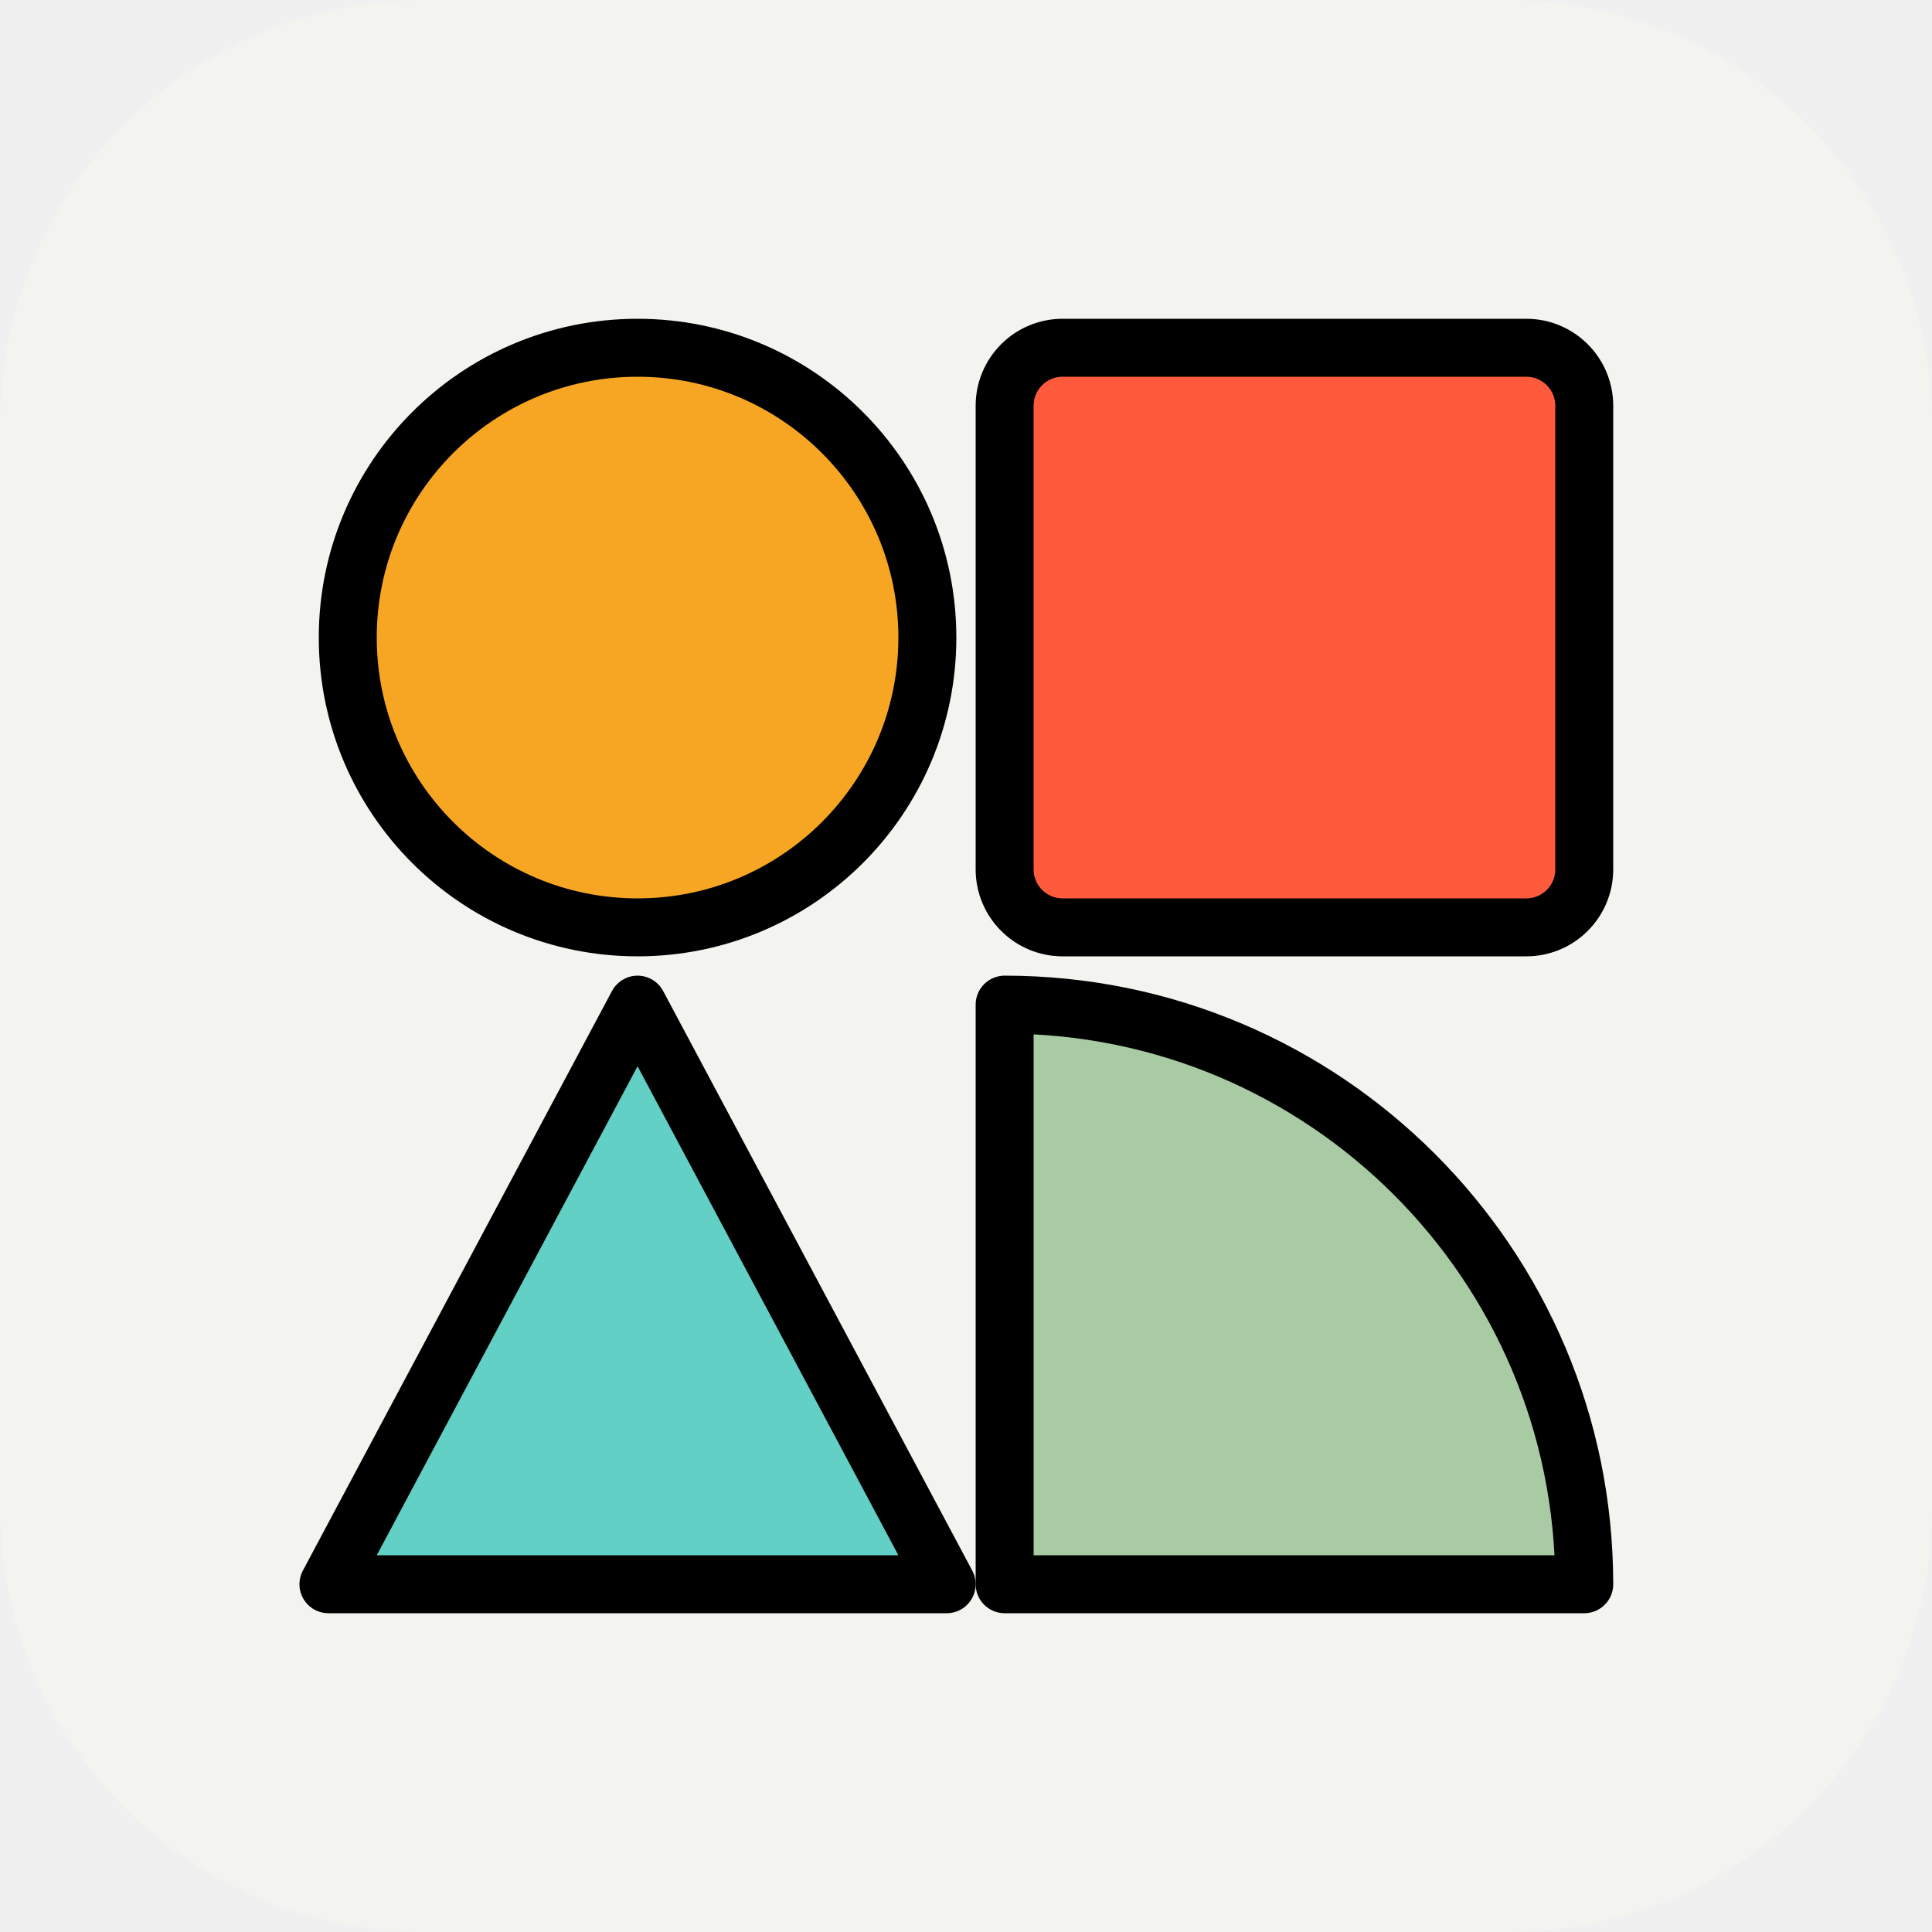
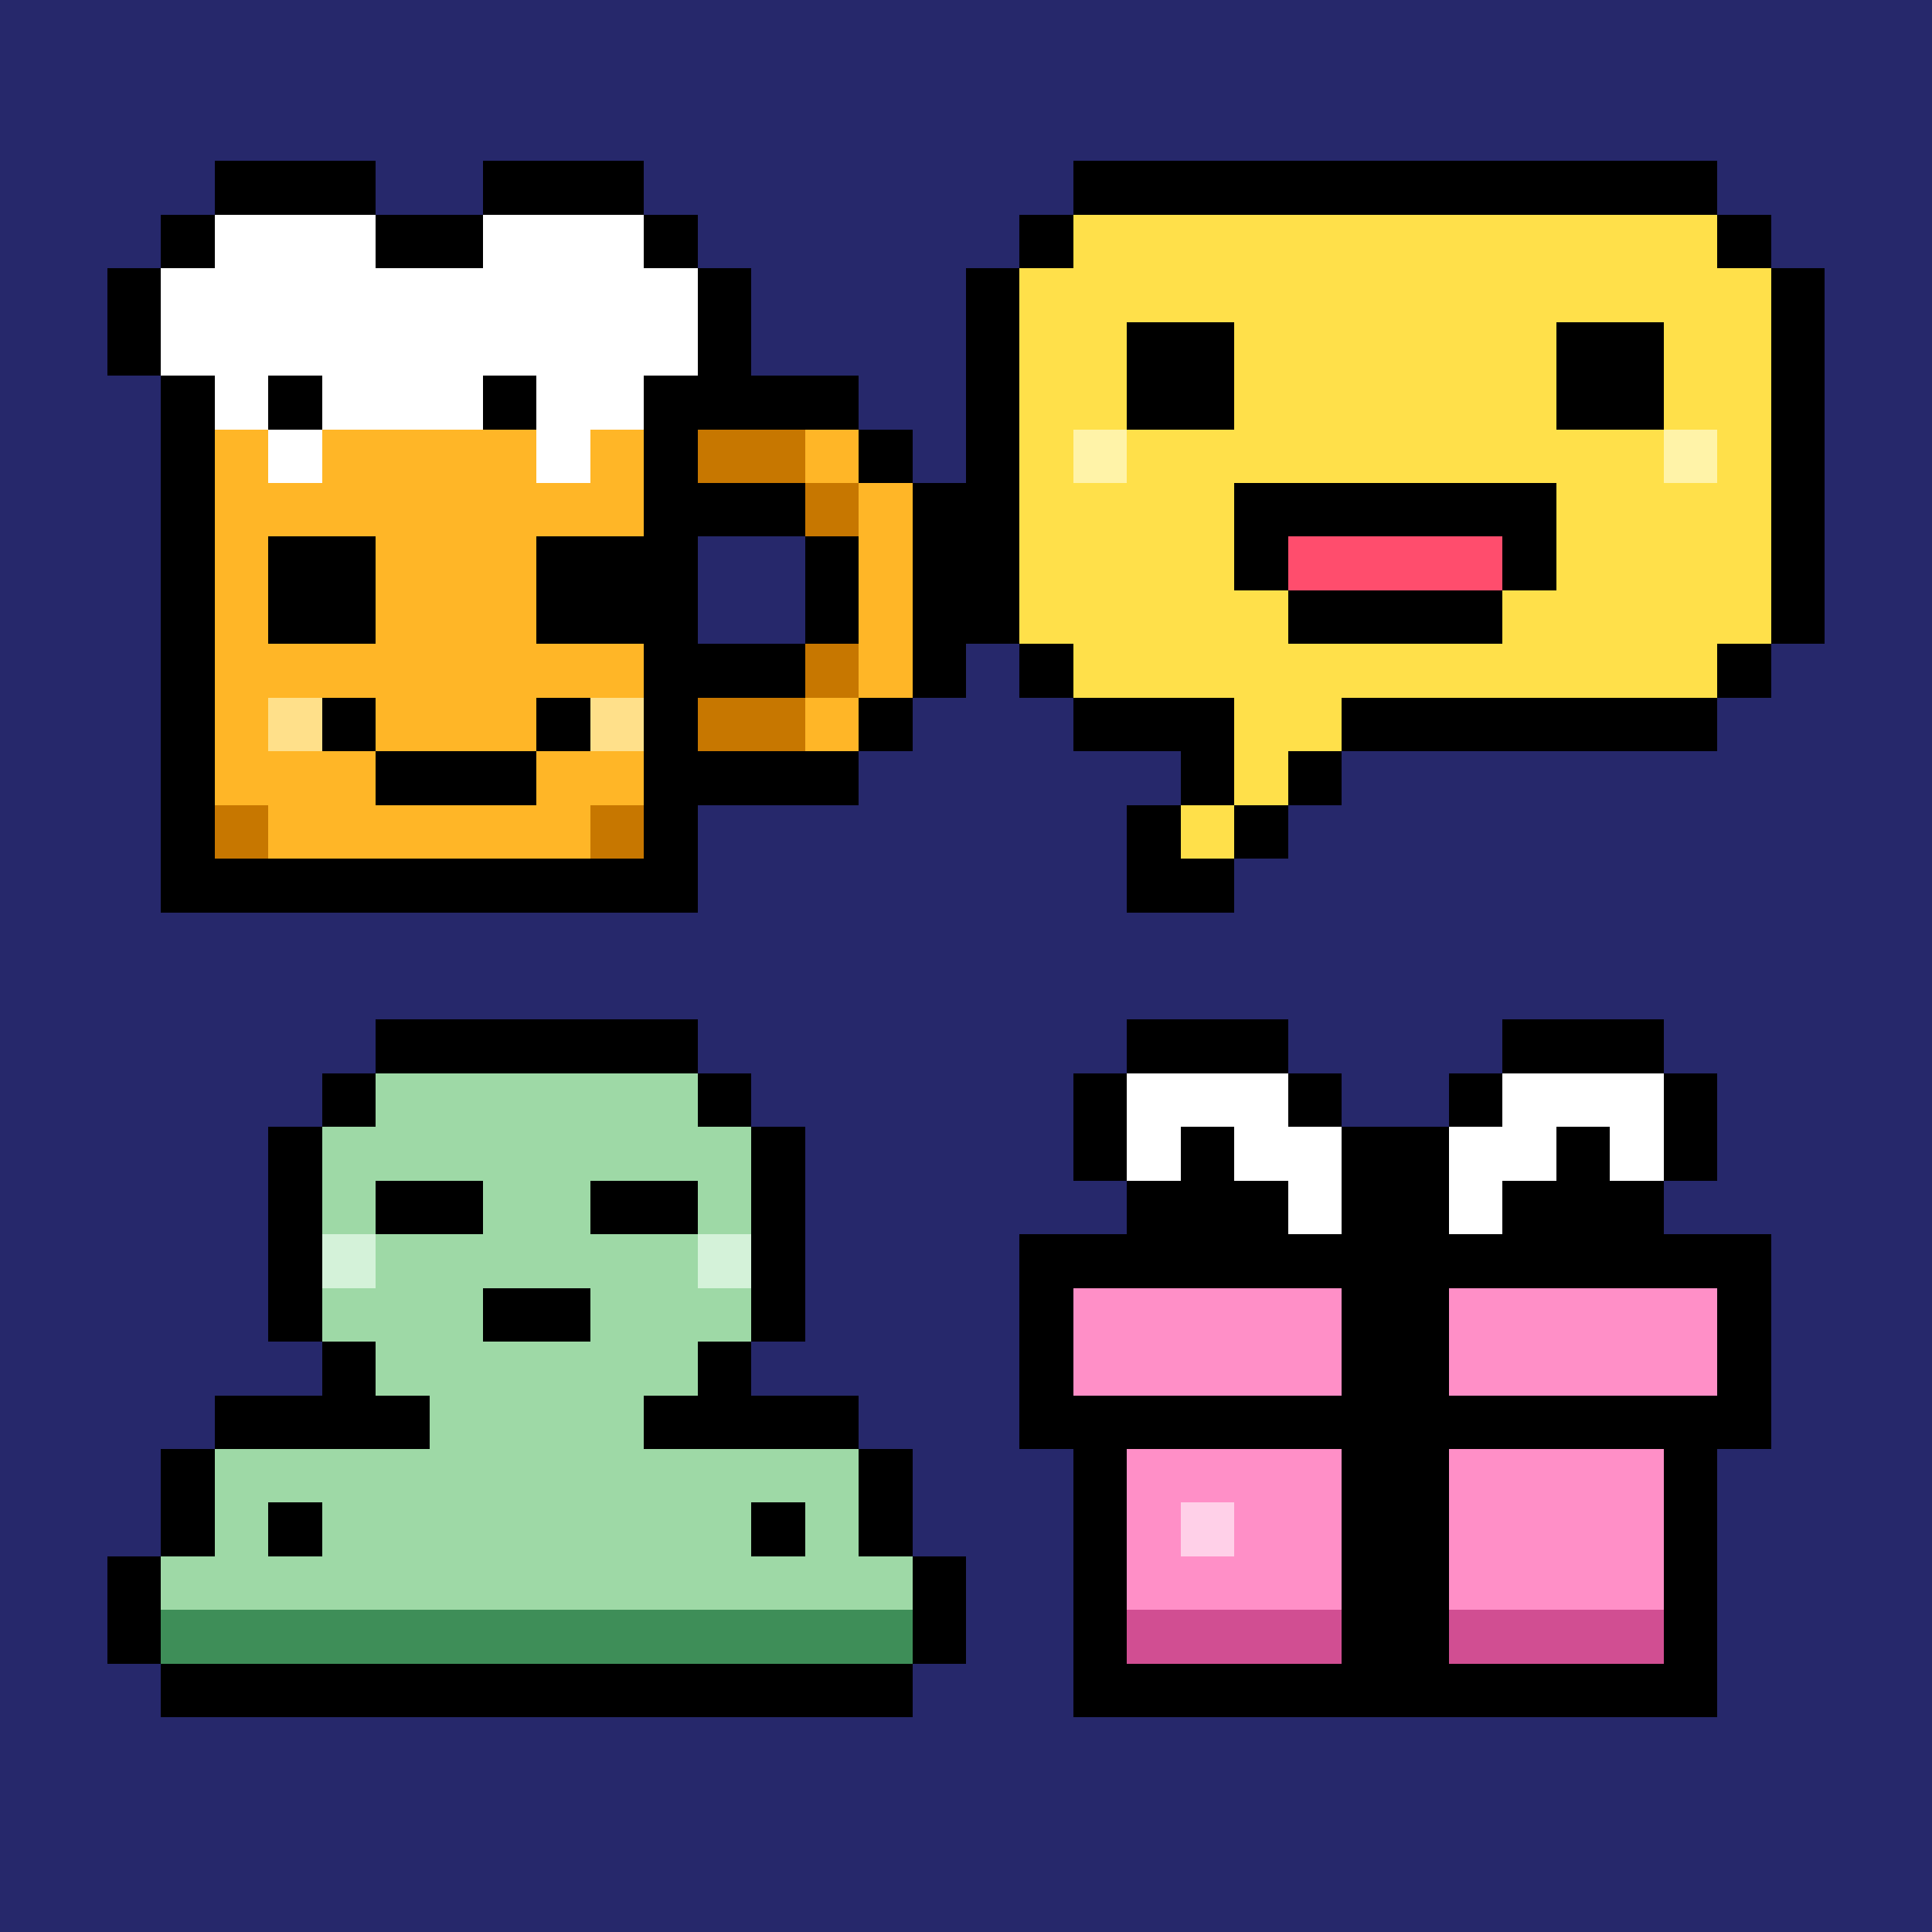
- <svg xmlns="http://www.w3.org/2000/svg" viewBox="0 0 100 100">
-   <rect width="100" height="100" rx="22" fill="#F3F3EF" />
-   <g stroke="#000" stroke-width="3" stroke-linejoin="round">
-     <circle cx="33" cy="33" r="15" fill="#F6A623" />
-     <rect x="52" y="18" width="30" height="30" rx="3" fill="#FF5A3C" />
-     <path d="M33 52 L49 82 H17 Z" fill="#62D0C4" />
-     <path d="M52 82 V52 A30 30 0 0 1 82 82 Z" fill="#A9CBA4" />
-   </g>
+ <svg xmlns="http://www.w3.org/2000/svg" viewBox="0 0 36 36" shape-rendering="crispEdges">
+   <rect width="36" height="36" fill="#26286B" />
+   <rect x="4" y="3" width="1" height="1" fill="#000" />
+   <rect x="5" y="3" width="1" height="1" fill="#000" />
+   <rect x="6" y="3" width="1" height="1" fill="#000" />
+   <rect x="9" y="3" width="1" height="1" fill="#000" />
+   <rect x="10" y="3" width="1" height="1" fill="#000" />
+   <rect x="11" y="3" width="1" height="1" fill="#000" />
+   <rect x="3" y="4" width="1" height="1" fill="#000" />
+   <rect x="4" y="4" width="1" height="1" fill="#fff" />
+   <rect x="5" y="4" width="1" height="1" fill="#fff" />
+   <rect x="6" y="4" width="1" height="1" fill="#fff" />
+   <rect x="7" y="4" width="1" height="1" fill="#000" />
+   <rect x="8" y="4" width="1" height="1" fill="#000" />
+   <rect x="9" y="4" width="1" height="1" fill="#fff" />
+   <rect x="10" y="4" width="1" height="1" fill="#fff" />
+   <rect x="11" y="4" width="1" height="1" fill="#fff" />
+   <rect x="12" y="4" width="1" height="1" fill="#000" />
+   <rect x="2" y="5" width="1" height="1" fill="#000" />
+   <rect x="3" y="5" width="1" height="1" fill="#fff" />
+   <rect x="4" y="5" width="1" height="1" fill="#fff" />
+   <rect x="5" y="5" width="1" height="1" fill="#fff" />
+   <rect x="6" y="5" width="1" height="1" fill="#fff" />
+   <rect x="7" y="5" width="1" height="1" fill="#fff" />
+   <rect x="8" y="5" width="1" height="1" fill="#fff" />
+   <rect x="9" y="5" width="1" height="1" fill="#fff" />
+   <rect x="10" y="5" width="1" height="1" fill="#fff" />
+   <rect x="11" y="5" width="1" height="1" fill="#fff" />
+   <rect x="12" y="5" width="1" height="1" fill="#fff" />
+   <rect x="13" y="5" width="1" height="1" fill="#000" />
+   <rect x="2" y="6" width="1" height="1" fill="#000" />
+   <rect x="3" y="6" width="1" height="1" fill="#fff" />
+   <rect x="4" y="6" width="1" height="1" fill="#fff" />
+   <rect x="5" y="6" width="1" height="1" fill="#fff" />
+   <rect x="6" y="6" width="1" height="1" fill="#fff" />
+   <rect x="7" y="6" width="1" height="1" fill="#fff" />
+   <rect x="8" y="6" width="1" height="1" fill="#fff" />
+   <rect x="9" y="6" width="1" height="1" fill="#fff" />
+   <rect x="10" y="6" width="1" height="1" fill="#fff" />
+   <rect x="11" y="6" width="1" height="1" fill="#fff" />
+   <rect x="12" y="6" width="1" height="1" fill="#fff" />
+   <rect x="13" y="6" width="1" height="1" fill="#000" />
+   <rect x="3" y="7" width="1" height="1" fill="#000" />
+   <rect x="4" y="7" width="1" height="1" fill="#fff" />
+   <rect x="5" y="7" width="1" height="1" fill="#000" />
+   <rect x="6" y="7" width="1" height="1" fill="#fff" />
+   <rect x="7" y="7" width="1" height="1" fill="#fff" />
+   <rect x="8" y="7" width="1" height="1" fill="#fff" />
+   <rect x="9" y="7" width="1" height="1" fill="#000" />
+   <rect x="10" y="7" width="1" height="1" fill="#fff" />
+   <rect x="11" y="7" width="1" height="1" fill="#fff" />
+   <rect x="12" y="7" width="1" height="1" fill="#000" />
+   <rect x="13" y="7" width="1" height="1" fill="#000" />
+   <rect x="14" y="7" width="1" height="1" fill="#000" />
+   <rect x="15" y="7" width="1" height="1" fill="#000" />
+   <rect x="3" y="8" width="1" height="1" fill="#000" />
+   <rect x="4" y="8" width="1" height="1" fill="#FFB627" />
+   <rect x="5" y="8" width="1" height="1" fill="#fff" />
+   <rect x="6" y="8" width="1" height="1" fill="#FFB627" />
+   <rect x="7" y="8" width="1" height="1" fill="#FFB627" />
+   <rect x="8" y="8" width="1" height="1" fill="#FFB627" />
+   <rect x="9" y="8" width="1" height="1" fill="#FFB627" />
+   <rect x="10" y="8" width="1" height="1" fill="#fff" />
+   <rect x="11" y="8" width="1" height="1" fill="#FFB627" />
+   <rect x="12" y="8" width="1" height="1" fill="#000" />
+   <rect x="13" y="8" width="1" height="1" fill="#C77700" />
+   <rect x="14" y="8" width="1" height="1" fill="#C77700" />
+   <rect x="15" y="8" width="1" height="1" fill="#FFB627" />
+   <rect x="16" y="8" width="1" height="1" fill="#000" />
+   <rect x="3" y="9" width="1" height="1" fill="#000" />
+   <rect x="4" y="9" width="1" height="1" fill="#FFB627" />
+   <rect x="5" y="9" width="1" height="1" fill="#FFB627" />
+   <rect x="6" y="9" width="1" height="1" fill="#FFB627" />
+   <rect x="7" y="9" width="1" height="1" fill="#FFB627" />
+   <rect x="8" y="9" width="1" height="1" fill="#FFB627" />
+   <rect x="9" y="9" width="1" height="1" fill="#FFB627" />
+   <rect x="10" y="9" width="1" height="1" fill="#FFB627" />
+   <rect x="11" y="9" width="1" height="1" fill="#FFB627" />
+   <rect x="12" y="9" width="1" height="1" fill="#000" />
+   <rect x="13" y="9" width="1" height="1" fill="#000" />
+   <rect x="14" y="9" width="1" height="1" fill="#000" />
+   <rect x="15" y="9" width="1" height="1" fill="#C77700" />
+   <rect x="16" y="9" width="1" height="1" fill="#FFB627" />
+   <rect x="17" y="9" width="1" height="1" fill="#000" />
+   <rect x="3" y="10" width="1" height="1" fill="#000" />
+   <rect x="4" y="10" width="1" height="1" fill="#FFB627" />
+   <rect x="5" y="10" width="1" height="1" fill="#000" />
+   <rect x="6" y="10" width="1" height="1" fill="#000" />
+   <rect x="7" y="10" width="1" height="1" fill="#FFB627" />
+   <rect x="8" y="10" width="1" height="1" fill="#FFB627" />
+   <rect x="9" y="10" width="1" height="1" fill="#FFB627" />
+   <rect x="10" y="10" width="1" height="1" fill="#000" />
+   <rect x="11" y="10" width="1" height="1" fill="#000" />
+   <rect x="12" y="10" width="1" height="1" fill="#000" />
+   <rect x="15" y="10" width="1" height="1" fill="#000" />
+   <rect x="16" y="10" width="1" height="1" fill="#FFB627" />
+   <rect x="17" y="10" width="1" height="1" fill="#000" />
+   <rect x="3" y="11" width="1" height="1" fill="#000" />
+   <rect x="4" y="11" width="1" height="1" fill="#FFB627" />
+   <rect x="5" y="11" width="1" height="1" fill="#000" />
+   <rect x="6" y="11" width="1" height="1" fill="#000" />
+   <rect x="7" y="11" width="1" height="1" fill="#FFB627" />
+   <rect x="8" y="11" width="1" height="1" fill="#FFB627" />
+   <rect x="9" y="11" width="1" height="1" fill="#FFB627" />
+   <rect x="10" y="11" width="1" height="1" fill="#000" />
+   <rect x="11" y="11" width="1" height="1" fill="#000" />
+   <rect x="12" y="11" width="1" height="1" fill="#000" />
+   <rect x="15" y="11" width="1" height="1" fill="#000" />
+   <rect x="16" y="11" width="1" height="1" fill="#FFB627" />
+   <rect x="17" y="11" width="1" height="1" fill="#000" />
+   <rect x="3" y="12" width="1" height="1" fill="#000" />
+   <rect x="4" y="12" width="1" height="1" fill="#FFB627" />
+   <rect x="5" y="12" width="1" height="1" fill="#FFB627" />
+   <rect x="6" y="12" width="1" height="1" fill="#FFB627" />
+   <rect x="7" y="12" width="1" height="1" fill="#FFB627" />
+   <rect x="8" y="12" width="1" height="1" fill="#FFB627" />
+   <rect x="9" y="12" width="1" height="1" fill="#FFB627" />
+   <rect x="10" y="12" width="1" height="1" fill="#FFB627" />
+   <rect x="11" y="12" width="1" height="1" fill="#FFB627" />
+   <rect x="12" y="12" width="1" height="1" fill="#000" />
+   <rect x="13" y="12" width="1" height="1" fill="#000" />
+   <rect x="14" y="12" width="1" height="1" fill="#000" />
+   <rect x="15" y="12" width="1" height="1" fill="#C77700" />
+   <rect x="16" y="12" width="1" height="1" fill="#FFB627" />
+   <rect x="17" y="12" width="1" height="1" fill="#000" />
+   <rect x="3" y="13" width="1" height="1" fill="#000" />
+   <rect x="4" y="13" width="1" height="1" fill="#FFB627" />
+   <rect x="5" y="13" width="1" height="1" fill="#FFE08A" />
+   <rect x="6" y="13" width="1" height="1" fill="#000" />
+   <rect x="7" y="13" width="1" height="1" fill="#FFB627" />
+   <rect x="8" y="13" width="1" height="1" fill="#FFB627" />
+   <rect x="9" y="13" width="1" height="1" fill="#FFB627" />
+   <rect x="10" y="13" width="1" height="1" fill="#000" />
+   <rect x="11" y="13" width="1" height="1" fill="#FFE08A" />
+   <rect x="12" y="13" width="1" height="1" fill="#000" />
+   <rect x="13" y="13" width="1" height="1" fill="#C77700" />
+   <rect x="14" y="13" width="1" height="1" fill="#C77700" />
+   <rect x="15" y="13" width="1" height="1" fill="#FFB627" />
+   <rect x="16" y="13" width="1" height="1" fill="#000" />
+   <rect x="3" y="14" width="1" height="1" fill="#000" />
+   <rect x="4" y="14" width="1" height="1" fill="#FFB627" />
+   <rect x="5" y="14" width="1" height="1" fill="#FFB627" />
+   <rect x="6" y="14" width="1" height="1" fill="#FFB627" />
+   <rect x="7" y="14" width="1" height="1" fill="#000" />
+   <rect x="8" y="14" width="1" height="1" fill="#000" />
+   <rect x="9" y="14" width="1" height="1" fill="#000" />
+   <rect x="10" y="14" width="1" height="1" fill="#FFB627" />
+   <rect x="11" y="14" width="1" height="1" fill="#FFB627" />
+   <rect x="12" y="14" width="1" height="1" fill="#000" />
+   <rect x="13" y="14" width="1" height="1" fill="#000" />
+   <rect x="14" y="14" width="1" height="1" fill="#000" />
+   <rect x="15" y="14" width="1" height="1" fill="#000" />
+   <rect x="3" y="15" width="1" height="1" fill="#000" />
+   <rect x="4" y="15" width="1" height="1" fill="#C77700" />
+   <rect x="5" y="15" width="1" height="1" fill="#FFB627" />
+   <rect x="6" y="15" width="1" height="1" fill="#FFB627" />
+   <rect x="7" y="15" width="1" height="1" fill="#FFB627" />
+   <rect x="8" y="15" width="1" height="1" fill="#FFB627" />
+   <rect x="9" y="15" width="1" height="1" fill="#FFB627" />
+   <rect x="10" y="15" width="1" height="1" fill="#FFB627" />
+   <rect x="11" y="15" width="1" height="1" fill="#C77700" />
+   <rect x="12" y="15" width="1" height="1" fill="#000" />
+   <rect x="3" y="16" width="1" height="1" fill="#000" />
+   <rect x="4" y="16" width="1" height="1" fill="#000" />
+   <rect x="5" y="16" width="1" height="1" fill="#000" />
+   <rect x="6" y="16" width="1" height="1" fill="#000" />
+   <rect x="7" y="16" width="1" height="1" fill="#000" />
+   <rect x="8" y="16" width="1" height="1" fill="#000" />
+   <rect x="9" y="16" width="1" height="1" fill="#000" />
+   <rect x="10" y="16" width="1" height="1" fill="#000" />
+   <rect x="11" y="16" width="1" height="1" fill="#000" />
+   <rect x="12" y="16" width="1" height="1" fill="#000" />
+   <rect x="20" y="3" width="1" height="1" fill="#000" />
+   <rect x="21" y="3" width="1" height="1" fill="#000" />
+   <rect x="22" y="3" width="1" height="1" fill="#000" />
+   <rect x="23" y="3" width="1" height="1" fill="#000" />
+   <rect x="24" y="3" width="1" height="1" fill="#000" />
+   <rect x="25" y="3" width="1" height="1" fill="#000" />
+   <rect x="26" y="3" width="1" height="1" fill="#000" />
+   <rect x="27" y="3" width="1" height="1" fill="#000" />
+   <rect x="28" y="3" width="1" height="1" fill="#000" />
+   <rect x="29" y="3" width="1" height="1" fill="#000" />
+   <rect x="30" y="3" width="1" height="1" fill="#000" />
+   <rect x="31" y="3" width="1" height="1" fill="#000" />
+   <rect x="19" y="4" width="1" height="1" fill="#000" />
+   <rect x="20" y="4" width="1" height="1" fill="#FFE04A" />
+   <rect x="21" y="4" width="1" height="1" fill="#FFE04A" />
+   <rect x="22" y="4" width="1" height="1" fill="#FFE04A" />
+   <rect x="23" y="4" width="1" height="1" fill="#FFE04A" />
+   <rect x="24" y="4" width="1" height="1" fill="#FFE04A" />
+   <rect x="25" y="4" width="1" height="1" fill="#FFE04A" />
+   <rect x="26" y="4" width="1" height="1" fill="#FFE04A" />
+   <rect x="27" y="4" width="1" height="1" fill="#FFE04A" />
+   <rect x="28" y="4" width="1" height="1" fill="#FFE04A" />
+   <rect x="29" y="4" width="1" height="1" fill="#FFE04A" />
+   <rect x="30" y="4" width="1" height="1" fill="#FFE04A" />
+   <rect x="31" y="4" width="1" height="1" fill="#FFE04A" />
+   <rect x="32" y="4" width="1" height="1" fill="#000" />
+   <rect x="18" y="5" width="1" height="1" fill="#000" />
+   <rect x="19" y="5" width="1" height="1" fill="#FFE04A" />
+   <rect x="20" y="5" width="1" height="1" fill="#FFE04A" />
+   <rect x="21" y="5" width="1" height="1" fill="#FFE04A" />
+   <rect x="22" y="5" width="1" height="1" fill="#FFE04A" />
+   <rect x="23" y="5" width="1" height="1" fill="#FFE04A" />
+   <rect x="24" y="5" width="1" height="1" fill="#FFE04A" />
+   <rect x="25" y="5" width="1" height="1" fill="#FFE04A" />
+   <rect x="26" y="5" width="1" height="1" fill="#FFE04A" />
+   <rect x="27" y="5" width="1" height="1" fill="#FFE04A" />
+   <rect x="28" y="5" width="1" height="1" fill="#FFE04A" />
+   <rect x="29" y="5" width="1" height="1" fill="#FFE04A" />
+   <rect x="30" y="5" width="1" height="1" fill="#FFE04A" />
+   <rect x="31" y="5" width="1" height="1" fill="#FFE04A" />
+   <rect x="32" y="5" width="1" height="1" fill="#FFE04A" />
+   <rect x="33" y="5" width="1" height="1" fill="#000" />
+   <rect x="18" y="6" width="1" height="1" fill="#000" />
+   <rect x="19" y="6" width="1" height="1" fill="#FFE04A" />
+   <rect x="20" y="6" width="1" height="1" fill="#FFE04A" />
+   <rect x="21" y="6" width="1" height="1" fill="#000" />
+   <rect x="22" y="6" width="1" height="1" fill="#000" />
+   <rect x="23" y="6" width="1" height="1" fill="#FFE04A" />
+   <rect x="24" y="6" width="1" height="1" fill="#FFE04A" />
+   <rect x="25" y="6" width="1" height="1" fill="#FFE04A" />
+   <rect x="26" y="6" width="1" height="1" fill="#FFE04A" />
+   <rect x="27" y="6" width="1" height="1" fill="#FFE04A" />
+   <rect x="28" y="6" width="1" height="1" fill="#FFE04A" />
+   <rect x="29" y="6" width="1" height="1" fill="#000" />
+   <rect x="30" y="6" width="1" height="1" fill="#000" />
+   <rect x="31" y="6" width="1" height="1" fill="#FFE04A" />
+   <rect x="32" y="6" width="1" height="1" fill="#FFE04A" />
+   <rect x="33" y="6" width="1" height="1" fill="#000" />
+   <rect x="18" y="7" width="1" height="1" fill="#000" />
+   <rect x="19" y="7" width="1" height="1" fill="#FFE04A" />
+   <rect x="20" y="7" width="1" height="1" fill="#FFE04A" />
+   <rect x="21" y="7" width="1" height="1" fill="#000" />
+   <rect x="22" y="7" width="1" height="1" fill="#000" />
+   <rect x="23" y="7" width="1" height="1" fill="#FFE04A" />
+   <rect x="24" y="7" width="1" height="1" fill="#FFE04A" />
+   <rect x="25" y="7" width="1" height="1" fill="#FFE04A" />
+   <rect x="26" y="7" width="1" height="1" fill="#FFE04A" />
+   <rect x="27" y="7" width="1" height="1" fill="#FFE04A" />
+   <rect x="28" y="7" width="1" height="1" fill="#FFE04A" />
+   <rect x="29" y="7" width="1" height="1" fill="#000" />
+   <rect x="30" y="7" width="1" height="1" fill="#000" />
+   <rect x="31" y="7" width="1" height="1" fill="#FFE04A" />
+   <rect x="32" y="7" width="1" height="1" fill="#FFE04A" />
+   <rect x="33" y="7" width="1" height="1" fill="#000" />
+   <rect x="18" y="8" width="1" height="1" fill="#000" />
+   <rect x="19" y="8" width="1" height="1" fill="#FFE04A" />
+   <rect x="20" y="8" width="1" height="1" fill="#FFF3A8" />
+   <rect x="21" y="8" width="1" height="1" fill="#FFE04A" />
+   <rect x="22" y="8" width="1" height="1" fill="#FFE04A" />
+   <rect x="23" y="8" width="1" height="1" fill="#FFE04A" />
+   <rect x="24" y="8" width="1" height="1" fill="#FFE04A" />
+   <rect x="25" y="8" width="1" height="1" fill="#FFE04A" />
+   <rect x="26" y="8" width="1" height="1" fill="#FFE04A" />
+   <rect x="27" y="8" width="1" height="1" fill="#FFE04A" />
+   <rect x="28" y="8" width="1" height="1" fill="#FFE04A" />
+   <rect x="29" y="8" width="1" height="1" fill="#FFE04A" />
+   <rect x="30" y="8" width="1" height="1" fill="#FFE04A" />
+   <rect x="31" y="8" width="1" height="1" fill="#FFF3A8" />
+   <rect x="32" y="8" width="1" height="1" fill="#FFE04A" />
+   <rect x="33" y="8" width="1" height="1" fill="#000" />
+   <rect x="18" y="9" width="1" height="1" fill="#000" />
+   <rect x="19" y="9" width="1" height="1" fill="#FFE04A" />
+   <rect x="20" y="9" width="1" height="1" fill="#FFE04A" />
+   <rect x="21" y="9" width="1" height="1" fill="#FFE04A" />
+   <rect x="22" y="9" width="1" height="1" fill="#FFE04A" />
+   <rect x="23" y="9" width="1" height="1" fill="#000" />
+   <rect x="24" y="9" width="1" height="1" fill="#000" />
+   <rect x="25" y="9" width="1" height="1" fill="#000" />
+   <rect x="26" y="9" width="1" height="1" fill="#000" />
+   <rect x="27" y="9" width="1" height="1" fill="#000" />
+   <rect x="28" y="9" width="1" height="1" fill="#000" />
+   <rect x="29" y="9" width="1" height="1" fill="#FFE04A" />
+   <rect x="30" y="9" width="1" height="1" fill="#FFE04A" />
+   <rect x="31" y="9" width="1" height="1" fill="#FFE04A" />
+   <rect x="32" y="9" width="1" height="1" fill="#FFE04A" />
+   <rect x="33" y="9" width="1" height="1" fill="#000" />
+   <rect x="18" y="10" width="1" height="1" fill="#000" />
+   <rect x="19" y="10" width="1" height="1" fill="#FFE04A" />
+   <rect x="20" y="10" width="1" height="1" fill="#FFE04A" />
+   <rect x="21" y="10" width="1" height="1" fill="#FFE04A" />
+   <rect x="22" y="10" width="1" height="1" fill="#FFE04A" />
+   <rect x="23" y="10" width="1" height="1" fill="#000" />
+   <rect x="24" y="10" width="1" height="1" fill="#FF4D6D" />
+   <rect x="25" y="10" width="1" height="1" fill="#FF4D6D" />
+   <rect x="26" y="10" width="1" height="1" fill="#FF4D6D" />
+   <rect x="27" y="10" width="1" height="1" fill="#FF4D6D" />
+   <rect x="28" y="10" width="1" height="1" fill="#000" />
+   <rect x="29" y="10" width="1" height="1" fill="#FFE04A" />
+   <rect x="30" y="10" width="1" height="1" fill="#FFE04A" />
+   <rect x="31" y="10" width="1" height="1" fill="#FFE04A" />
+   <rect x="32" y="10" width="1" height="1" fill="#FFE04A" />
+   <rect x="33" y="10" width="1" height="1" fill="#000" />
+   <rect x="18" y="11" width="1" height="1" fill="#000" />
+   <rect x="19" y="11" width="1" height="1" fill="#FFE04A" />
+   <rect x="20" y="11" width="1" height="1" fill="#FFE04A" />
+   <rect x="21" y="11" width="1" height="1" fill="#FFE04A" />
+   <rect x="22" y="11" width="1" height="1" fill="#FFE04A" />
+   <rect x="23" y="11" width="1" height="1" fill="#FFE04A" />
+   <rect x="24" y="11" width="1" height="1" fill="#000" />
+   <rect x="25" y="11" width="1" height="1" fill="#000" />
+   <rect x="26" y="11" width="1" height="1" fill="#000" />
+   <rect x="27" y="11" width="1" height="1" fill="#000" />
+   <rect x="28" y="11" width="1" height="1" fill="#FFE04A" />
+   <rect x="29" y="11" width="1" height="1" fill="#FFE04A" />
+   <rect x="30" y="11" width="1" height="1" fill="#FFE04A" />
+   <rect x="31" y="11" width="1" height="1" fill="#FFE04A" />
+   <rect x="32" y="11" width="1" height="1" fill="#FFE04A" />
+   <rect x="33" y="11" width="1" height="1" fill="#000" />
+   <rect x="19" y="12" width="1" height="1" fill="#000" />
+   <rect x="20" y="12" width="1" height="1" fill="#FFE04A" />
+   <rect x="21" y="12" width="1" height="1" fill="#FFE04A" />
+   <rect x="22" y="12" width="1" height="1" fill="#FFE04A" />
+   <rect x="23" y="12" width="1" height="1" fill="#FFE04A" />
+   <rect x="24" y="12" width="1" height="1" fill="#FFE04A" />
+   <rect x="25" y="12" width="1" height="1" fill="#FFE04A" />
+   <rect x="26" y="12" width="1" height="1" fill="#FFE04A" />
+   <rect x="27" y="12" width="1" height="1" fill="#FFE04A" />
+   <rect x="28" y="12" width="1" height="1" fill="#FFE04A" />
+   <rect x="29" y="12" width="1" height="1" fill="#FFE04A" />
+   <rect x="30" y="12" width="1" height="1" fill="#FFE04A" />
+   <rect x="31" y="12" width="1" height="1" fill="#FFE04A" />
+   <rect x="32" y="12" width="1" height="1" fill="#000" />
+   <rect x="20" y="13" width="1" height="1" fill="#000" />
+   <rect x="21" y="13" width="1" height="1" fill="#000" />
+   <rect x="22" y="13" width="1" height="1" fill="#000" />
+   <rect x="23" y="13" width="1" height="1" fill="#FFE04A" />
+   <rect x="24" y="13" width="1" height="1" fill="#FFE04A" />
+   <rect x="25" y="13" width="1" height="1" fill="#000" />
+   <rect x="26" y="13" width="1" height="1" fill="#000" />
+   <rect x="27" y="13" width="1" height="1" fill="#000" />
+   <rect x="28" y="13" width="1" height="1" fill="#000" />
+   <rect x="29" y="13" width="1" height="1" fill="#000" />
+   <rect x="30" y="13" width="1" height="1" fill="#000" />
+   <rect x="31" y="13" width="1" height="1" fill="#000" />
+   <rect x="22" y="14" width="1" height="1" fill="#000" />
+   <rect x="23" y="14" width="1" height="1" fill="#FFE04A" />
+   <rect x="24" y="14" width="1" height="1" fill="#000" />
+   <rect x="21" y="15" width="1" height="1" fill="#000" />
+   <rect x="22" y="15" width="1" height="1" fill="#FFE04A" />
+   <rect x="23" y="15" width="1" height="1" fill="#000" />
+   <rect x="21" y="16" width="1" height="1" fill="#000" />
+   <rect x="22" y="16" width="1" height="1" fill="#000" />
+   <rect x="7" y="19" width="1" height="1" fill="#000" />
+   <rect x="8" y="19" width="1" height="1" fill="#000" />
+   <rect x="9" y="19" width="1" height="1" fill="#000" />
+   <rect x="10" y="19" width="1" height="1" fill="#000" />
+   <rect x="11" y="19" width="1" height="1" fill="#000" />
+   <rect x="12" y="19" width="1" height="1" fill="#000" />
+   <rect x="6" y="20" width="1" height="1" fill="#000" />
+   <rect x="7" y="20" width="1" height="1" fill="#9ED9A6" />
+   <rect x="8" y="20" width="1" height="1" fill="#9ED9A6" />
+   <rect x="9" y="20" width="1" height="1" fill="#9ED9A6" />
+   <rect x="10" y="20" width="1" height="1" fill="#9ED9A6" />
+   <rect x="11" y="20" width="1" height="1" fill="#9ED9A6" />
+   <rect x="12" y="20" width="1" height="1" fill="#9ED9A6" />
+   <rect x="13" y="20" width="1" height="1" fill="#000" />
+   <rect x="5" y="21" width="1" height="1" fill="#000" />
+   <rect x="6" y="21" width="1" height="1" fill="#9ED9A6" />
+   <rect x="7" y="21" width="1" height="1" fill="#9ED9A6" />
+   <rect x="8" y="21" width="1" height="1" fill="#9ED9A6" />
+   <rect x="9" y="21" width="1" height="1" fill="#9ED9A6" />
+   <rect x="10" y="21" width="1" height="1" fill="#9ED9A6" />
+   <rect x="11" y="21" width="1" height="1" fill="#9ED9A6" />
+   <rect x="12" y="21" width="1" height="1" fill="#9ED9A6" />
+   <rect x="13" y="21" width="1" height="1" fill="#9ED9A6" />
+   <rect x="14" y="21" width="1" height="1" fill="#000" />
+   <rect x="5" y="22" width="1" height="1" fill="#000" />
+   <rect x="6" y="22" width="1" height="1" fill="#9ED9A6" />
+   <rect x="7" y="22" width="1" height="1" fill="#000" />
+   <rect x="8" y="22" width="1" height="1" fill="#000" />
+   <rect x="9" y="22" width="1" height="1" fill="#9ED9A6" />
+   <rect x="10" y="22" width="1" height="1" fill="#9ED9A6" />
+   <rect x="11" y="22" width="1" height="1" fill="#000" />
+   <rect x="12" y="22" width="1" height="1" fill="#000" />
+   <rect x="13" y="22" width="1" height="1" fill="#9ED9A6" />
+   <rect x="14" y="22" width="1" height="1" fill="#000" />
+   <rect x="5" y="23" width="1" height="1" fill="#000" />
+   <rect x="6" y="23" width="1" height="1" fill="#D4F2D9" />
+   <rect x="7" y="23" width="1" height="1" fill="#9ED9A6" />
+   <rect x="8" y="23" width="1" height="1" fill="#9ED9A6" />
+   <rect x="9" y="23" width="1" height="1" fill="#9ED9A6" />
+   <rect x="10" y="23" width="1" height="1" fill="#9ED9A6" />
+   <rect x="11" y="23" width="1" height="1" fill="#9ED9A6" />
+   <rect x="12" y="23" width="1" height="1" fill="#9ED9A6" />
+   <rect x="13" y="23" width="1" height="1" fill="#D4F2D9" />
+   <rect x="14" y="23" width="1" height="1" fill="#000" />
+   <rect x="5" y="24" width="1" height="1" fill="#000" />
+   <rect x="6" y="24" width="1" height="1" fill="#9ED9A6" />
+   <rect x="7" y="24" width="1" height="1" fill="#9ED9A6" />
+   <rect x="8" y="24" width="1" height="1" fill="#9ED9A6" />
+   <rect x="9" y="24" width="1" height="1" fill="#000" />
+   <rect x="10" y="24" width="1" height="1" fill="#000" />
+   <rect x="11" y="24" width="1" height="1" fill="#9ED9A6" />
+   <rect x="12" y="24" width="1" height="1" fill="#9ED9A6" />
+   <rect x="13" y="24" width="1" height="1" fill="#9ED9A6" />
+   <rect x="14" y="24" width="1" height="1" fill="#000" />
+   <rect x="6" y="25" width="1" height="1" fill="#000" />
+   <rect x="7" y="25" width="1" height="1" fill="#9ED9A6" />
+   <rect x="8" y="25" width="1" height="1" fill="#9ED9A6" />
+   <rect x="9" y="25" width="1" height="1" fill="#9ED9A6" />
+   <rect x="10" y="25" width="1" height="1" fill="#9ED9A6" />
+   <rect x="11" y="25" width="1" height="1" fill="#9ED9A6" />
+   <rect x="12" y="25" width="1" height="1" fill="#9ED9A6" />
+   <rect x="13" y="25" width="1" height="1" fill="#000" />
+   <rect x="4" y="26" width="1" height="1" fill="#000" />
+   <rect x="5" y="26" width="1" height="1" fill="#000" />
+   <rect x="6" y="26" width="1" height="1" fill="#000" />
+   <rect x="7" y="26" width="1" height="1" fill="#000" />
+   <rect x="8" y="26" width="1" height="1" fill="#9ED9A6" />
+   <rect x="9" y="26" width="1" height="1" fill="#9ED9A6" />
+   <rect x="10" y="26" width="1" height="1" fill="#9ED9A6" />
+   <rect x="11" y="26" width="1" height="1" fill="#9ED9A6" />
+   <rect x="12" y="26" width="1" height="1" fill="#000" />
+   <rect x="13" y="26" width="1" height="1" fill="#000" />
+   <rect x="14" y="26" width="1" height="1" fill="#000" />
+   <rect x="15" y="26" width="1" height="1" fill="#000" />
+   <rect x="3" y="27" width="1" height="1" fill="#000" />
+   <rect x="4" y="27" width="1" height="1" fill="#9ED9A6" />
+   <rect x="5" y="27" width="1" height="1" fill="#9ED9A6" />
+   <rect x="6" y="27" width="1" height="1" fill="#9ED9A6" />
+   <rect x="7" y="27" width="1" height="1" fill="#9ED9A6" />
+   <rect x="8" y="27" width="1" height="1" fill="#9ED9A6" />
+   <rect x="9" y="27" width="1" height="1" fill="#9ED9A6" />
+   <rect x="10" y="27" width="1" height="1" fill="#9ED9A6" />
+   <rect x="11" y="27" width="1" height="1" fill="#9ED9A6" />
+   <rect x="12" y="27" width="1" height="1" fill="#9ED9A6" />
+   <rect x="13" y="27" width="1" height="1" fill="#9ED9A6" />
+   <rect x="14" y="27" width="1" height="1" fill="#9ED9A6" />
+   <rect x="15" y="27" width="1" height="1" fill="#9ED9A6" />
+   <rect x="16" y="27" width="1" height="1" fill="#000" />
+   <rect x="3" y="28" width="1" height="1" fill="#000" />
+   <rect x="4" y="28" width="1" height="1" fill="#9ED9A6" />
+   <rect x="5" y="28" width="1" height="1" fill="#000" />
+   <rect x="6" y="28" width="1" height="1" fill="#9ED9A6" />
+   <rect x="7" y="28" width="1" height="1" fill="#9ED9A6" />
+   <rect x="8" y="28" width="1" height="1" fill="#9ED9A6" />
+   <rect x="9" y="28" width="1" height="1" fill="#9ED9A6" />
+   <rect x="10" y="28" width="1" height="1" fill="#9ED9A6" />
+   <rect x="11" y="28" width="1" height="1" fill="#9ED9A6" />
+   <rect x="12" y="28" width="1" height="1" fill="#9ED9A6" />
+   <rect x="13" y="28" width="1" height="1" fill="#9ED9A6" />
+   <rect x="14" y="28" width="1" height="1" fill="#000" />
+   <rect x="15" y="28" width="1" height="1" fill="#9ED9A6" />
+   <rect x="16" y="28" width="1" height="1" fill="#000" />
+   <rect x="2" y="29" width="1" height="1" fill="#000" />
+   <rect x="3" y="29" width="1" height="1" fill="#9ED9A6" />
+   <rect x="4" y="29" width="1" height="1" fill="#9ED9A6" />
+   <rect x="5" y="29" width="1" height="1" fill="#9ED9A6" />
+   <rect x="6" y="29" width="1" height="1" fill="#9ED9A6" />
+   <rect x="7" y="29" width="1" height="1" fill="#9ED9A6" />
+   <rect x="8" y="29" width="1" height="1" fill="#9ED9A6" />
+   <rect x="9" y="29" width="1" height="1" fill="#9ED9A6" />
+   <rect x="10" y="29" width="1" height="1" fill="#9ED9A6" />
+   <rect x="11" y="29" width="1" height="1" fill="#9ED9A6" />
+   <rect x="12" y="29" width="1" height="1" fill="#9ED9A6" />
+   <rect x="13" y="29" width="1" height="1" fill="#9ED9A6" />
+   <rect x="14" y="29" width="1" height="1" fill="#9ED9A6" />
+   <rect x="15" y="29" width="1" height="1" fill="#9ED9A6" />
+   <rect x="16" y="29" width="1" height="1" fill="#9ED9A6" />
+   <rect x="17" y="29" width="1" height="1" fill="#000" />
+   <rect x="2" y="30" width="1" height="1" fill="#000" />
+   <rect x="3" y="30" width="1" height="1" fill="#3E8E58" />
+   <rect x="4" y="30" width="1" height="1" fill="#3E8E58" />
+   <rect x="5" y="30" width="1" height="1" fill="#3E8E58" />
+   <rect x="6" y="30" width="1" height="1" fill="#3E8E58" />
+   <rect x="7" y="30" width="1" height="1" fill="#3E8E58" />
+   <rect x="8" y="30" width="1" height="1" fill="#3E8E58" />
+   <rect x="9" y="30" width="1" height="1" fill="#3E8E58" />
+   <rect x="10" y="30" width="1" height="1" fill="#3E8E58" />
+   <rect x="11" y="30" width="1" height="1" fill="#3E8E58" />
+   <rect x="12" y="30" width="1" height="1" fill="#3E8E58" />
+   <rect x="13" y="30" width="1" height="1" fill="#3E8E58" />
+   <rect x="14" y="30" width="1" height="1" fill="#3E8E58" />
+   <rect x="15" y="30" width="1" height="1" fill="#3E8E58" />
+   <rect x="16" y="30" width="1" height="1" fill="#3E8E58" />
+   <rect x="17" y="30" width="1" height="1" fill="#000" />
+   <rect x="3" y="31" width="1" height="1" fill="#000" />
+   <rect x="4" y="31" width="1" height="1" fill="#000" />
+   <rect x="5" y="31" width="1" height="1" fill="#000" />
+   <rect x="6" y="31" width="1" height="1" fill="#000" />
+   <rect x="7" y="31" width="1" height="1" fill="#000" />
+   <rect x="8" y="31" width="1" height="1" fill="#000" />
+   <rect x="9" y="31" width="1" height="1" fill="#000" />
+   <rect x="10" y="31" width="1" height="1" fill="#000" />
+   <rect x="11" y="31" width="1" height="1" fill="#000" />
+   <rect x="12" y="31" width="1" height="1" fill="#000" />
+   <rect x="13" y="31" width="1" height="1" fill="#000" />
+   <rect x="14" y="31" width="1" height="1" fill="#000" />
+   <rect x="15" y="31" width="1" height="1" fill="#000" />
+   <rect x="16" y="31" width="1" height="1" fill="#000" />
+   <rect x="21" y="19" width="1" height="1" fill="#000" />
+   <rect x="22" y="19" width="1" height="1" fill="#000" />
+   <rect x="23" y="19" width="1" height="1" fill="#000" />
+   <rect x="28" y="19" width="1" height="1" fill="#000" />
+   <rect x="29" y="19" width="1" height="1" fill="#000" />
+   <rect x="30" y="19" width="1" height="1" fill="#000" />
+   <rect x="20" y="20" width="1" height="1" fill="#000" />
+   <rect x="21" y="20" width="1" height="1" fill="#fff" />
+   <rect x="22" y="20" width="1" height="1" fill="#fff" />
+   <rect x="23" y="20" width="1" height="1" fill="#fff" />
+   <rect x="24" y="20" width="1" height="1" fill="#000" />
+   <rect x="27" y="20" width="1" height="1" fill="#000" />
+   <rect x="28" y="20" width="1" height="1" fill="#fff" />
+   <rect x="29" y="20" width="1" height="1" fill="#fff" />
+   <rect x="30" y="20" width="1" height="1" fill="#fff" />
+   <rect x="31" y="20" width="1" height="1" fill="#000" />
+   <rect x="20" y="21" width="1" height="1" fill="#000" />
+   <rect x="21" y="21" width="1" height="1" fill="#fff" />
+   <rect x="22" y="21" width="1" height="1" fill="#000" />
+   <rect x="23" y="21" width="1" height="1" fill="#fff" />
+   <rect x="24" y="21" width="1" height="1" fill="#fff" />
+   <rect x="25" y="21" width="1" height="1" fill="#000" />
+   <rect x="26" y="21" width="1" height="1" fill="#000" />
+   <rect x="27" y="21" width="1" height="1" fill="#fff" />
+   <rect x="28" y="21" width="1" height="1" fill="#fff" />
+   <rect x="29" y="21" width="1" height="1" fill="#000" />
+   <rect x="30" y="21" width="1" height="1" fill="#fff" />
+   <rect x="31" y="21" width="1" height="1" fill="#000" />
+   <rect x="21" y="22" width="1" height="1" fill="#000" />
+   <rect x="22" y="22" width="1" height="1" fill="#000" />
+   <rect x="23" y="22" width="1" height="1" fill="#000" />
+   <rect x="24" y="22" width="1" height="1" fill="#fff" />
+   <rect x="25" y="22" width="1" height="1" fill="#000" />
+   <rect x="26" y="22" width="1" height="1" fill="#000" />
+   <rect x="27" y="22" width="1" height="1" fill="#fff" />
+   <rect x="28" y="22" width="1" height="1" fill="#000" />
+   <rect x="29" y="22" width="1" height="1" fill="#000" />
+   <rect x="30" y="22" width="1" height="1" fill="#000" />
+   <rect x="19" y="23" width="1" height="1" fill="#000" />
+   <rect x="20" y="23" width="1" height="1" fill="#000" />
+   <rect x="21" y="23" width="1" height="1" fill="#000" />
+   <rect x="22" y="23" width="1" height="1" fill="#000" />
+   <rect x="23" y="23" width="1" height="1" fill="#000" />
+   <rect x="24" y="23" width="1" height="1" fill="#000" />
+   <rect x="25" y="23" width="1" height="1" fill="#000" />
+   <rect x="26" y="23" width="1" height="1" fill="#000" />
+   <rect x="27" y="23" width="1" height="1" fill="#000" />
+   <rect x="28" y="23" width="1" height="1" fill="#000" />
+   <rect x="29" y="23" width="1" height="1" fill="#000" />
+   <rect x="30" y="23" width="1" height="1" fill="#000" />
+   <rect x="31" y="23" width="1" height="1" fill="#000" />
+   <rect x="32" y="23" width="1" height="1" fill="#000" />
+   <rect x="19" y="24" width="1" height="1" fill="#000" />
+   <rect x="20" y="24" width="1" height="1" fill="#FF8FC7" />
+   <rect x="21" y="24" width="1" height="1" fill="#FF8FC7" />
+   <rect x="22" y="24" width="1" height="1" fill="#FF8FC7" />
+   <rect x="23" y="24" width="1" height="1" fill="#FF8FC7" />
+   <rect x="24" y="24" width="1" height="1" fill="#FF8FC7" />
+   <rect x="25" y="24" width="1" height="1" fill="#000" />
+   <rect x="26" y="24" width="1" height="1" fill="#000" />
+   <rect x="27" y="24" width="1" height="1" fill="#FF8FC7" />
+   <rect x="28" y="24" width="1" height="1" fill="#FF8FC7" />
+   <rect x="29" y="24" width="1" height="1" fill="#FF8FC7" />
+   <rect x="30" y="24" width="1" height="1" fill="#FF8FC7" />
+   <rect x="31" y="24" width="1" height="1" fill="#FF8FC7" />
+   <rect x="32" y="24" width="1" height="1" fill="#000" />
+   <rect x="19" y="25" width="1" height="1" fill="#000" />
+   <rect x="20" y="25" width="1" height="1" fill="#FF8FC7" />
+   <rect x="21" y="25" width="1" height="1" fill="#FF8FC7" />
+   <rect x="22" y="25" width="1" height="1" fill="#FF8FC7" />
+   <rect x="23" y="25" width="1" height="1" fill="#FF8FC7" />
+   <rect x="24" y="25" width="1" height="1" fill="#FF8FC7" />
+   <rect x="25" y="25" width="1" height="1" fill="#000" />
+   <rect x="26" y="25" width="1" height="1" fill="#000" />
+   <rect x="27" y="25" width="1" height="1" fill="#FF8FC7" />
+   <rect x="28" y="25" width="1" height="1" fill="#FF8FC7" />
+   <rect x="29" y="25" width="1" height="1" fill="#FF8FC7" />
+   <rect x="30" y="25" width="1" height="1" fill="#FF8FC7" />
+   <rect x="31" y="25" width="1" height="1" fill="#FF8FC7" />
+   <rect x="32" y="25" width="1" height="1" fill="#000" />
+   <rect x="19" y="26" width="1" height="1" fill="#000" />
+   <rect x="20" y="26" width="1" height="1" fill="#000" />
+   <rect x="21" y="26" width="1" height="1" fill="#000" />
+   <rect x="22" y="26" width="1" height="1" fill="#000" />
+   <rect x="23" y="26" width="1" height="1" fill="#000" />
+   <rect x="24" y="26" width="1" height="1" fill="#000" />
+   <rect x="25" y="26" width="1" height="1" fill="#000" />
+   <rect x="26" y="26" width="1" height="1" fill="#000" />
+   <rect x="27" y="26" width="1" height="1" fill="#000" />
+   <rect x="28" y="26" width="1" height="1" fill="#000" />
+   <rect x="29" y="26" width="1" height="1" fill="#000" />
+   <rect x="30" y="26" width="1" height="1" fill="#000" />
+   <rect x="31" y="26" width="1" height="1" fill="#000" />
+   <rect x="32" y="26" width="1" height="1" fill="#000" />
+   <rect x="20" y="27" width="1" height="1" fill="#000" />
+   <rect x="21" y="27" width="1" height="1" fill="#FF8FC7" />
+   <rect x="22" y="27" width="1" height="1" fill="#FF8FC7" />
+   <rect x="23" y="27" width="1" height="1" fill="#FF8FC7" />
+   <rect x="24" y="27" width="1" height="1" fill="#FF8FC7" />
+   <rect x="25" y="27" width="1" height="1" fill="#000" />
+   <rect x="26" y="27" width="1" height="1" fill="#000" />
+   <rect x="27" y="27" width="1" height="1" fill="#FF8FC7" />
+   <rect x="28" y="27" width="1" height="1" fill="#FF8FC7" />
+   <rect x="29" y="27" width="1" height="1" fill="#FF8FC7" />
+   <rect x="30" y="27" width="1" height="1" fill="#FF8FC7" />
+   <rect x="31" y="27" width="1" height="1" fill="#000" />
+   <rect x="20" y="28" width="1" height="1" fill="#000" />
+   <rect x="21" y="28" width="1" height="1" fill="#FF8FC7" />
+   <rect x="22" y="28" width="1" height="1" fill="#FFD0E8" />
+   <rect x="23" y="28" width="1" height="1" fill="#FF8FC7" />
+   <rect x="24" y="28" width="1" height="1" fill="#FF8FC7" />
+   <rect x="25" y="28" width="1" height="1" fill="#000" />
+   <rect x="26" y="28" width="1" height="1" fill="#000" />
+   <rect x="27" y="28" width="1" height="1" fill="#FF8FC7" />
+   <rect x="28" y="28" width="1" height="1" fill="#FF8FC7" />
+   <rect x="29" y="28" width="1" height="1" fill="#FF8FC7" />
+   <rect x="30" y="28" width="1" height="1" fill="#FF8FC7" />
+   <rect x="31" y="28" width="1" height="1" fill="#000" />
+   <rect x="20" y="29" width="1" height="1" fill="#000" />
+   <rect x="21" y="29" width="1" height="1" fill="#FF8FC7" />
+   <rect x="22" y="29" width="1" height="1" fill="#FF8FC7" />
+   <rect x="23" y="29" width="1" height="1" fill="#FF8FC7" />
+   <rect x="24" y="29" width="1" height="1" fill="#FF8FC7" />
+   <rect x="25" y="29" width="1" height="1" fill="#000" />
+   <rect x="26" y="29" width="1" height="1" fill="#000" />
+   <rect x="27" y="29" width="1" height="1" fill="#FF8FC7" />
+   <rect x="28" y="29" width="1" height="1" fill="#FF8FC7" />
+   <rect x="29" y="29" width="1" height="1" fill="#FF8FC7" />
+   <rect x="30" y="29" width="1" height="1" fill="#FF8FC7" />
+   <rect x="31" y="29" width="1" height="1" fill="#000" />
+   <rect x="20" y="30" width="1" height="1" fill="#000" />
+   <rect x="21" y="30" width="1" height="1" fill="#D14E92" />
+   <rect x="22" y="30" width="1" height="1" fill="#D14E92" />
+   <rect x="23" y="30" width="1" height="1" fill="#D14E92" />
+   <rect x="24" y="30" width="1" height="1" fill="#D14E92" />
+   <rect x="25" y="30" width="1" height="1" fill="#000" />
+   <rect x="26" y="30" width="1" height="1" fill="#000" />
+   <rect x="27" y="30" width="1" height="1" fill="#D14E92" />
+   <rect x="28" y="30" width="1" height="1" fill="#D14E92" />
+   <rect x="29" y="30" width="1" height="1" fill="#D14E92" />
+   <rect x="30" y="30" width="1" height="1" fill="#D14E92" />
+   <rect x="31" y="30" width="1" height="1" fill="#000" />
+   <rect x="20" y="31" width="1" height="1" fill="#000" />
+   <rect x="21" y="31" width="1" height="1" fill="#000" />
+   <rect x="22" y="31" width="1" height="1" fill="#000" />
+   <rect x="23" y="31" width="1" height="1" fill="#000" />
+   <rect x="24" y="31" width="1" height="1" fill="#000" />
+   <rect x="25" y="31" width="1" height="1" fill="#000" />
+   <rect x="26" y="31" width="1" height="1" fill="#000" />
+   <rect x="27" y="31" width="1" height="1" fill="#000" />
+   <rect x="28" y="31" width="1" height="1" fill="#000" />
+   <rect x="29" y="31" width="1" height="1" fill="#000" />
+   <rect x="30" y="31" width="1" height="1" fill="#000" />
+   <rect x="31" y="31" width="1" height="1" fill="#000" />
</svg>
